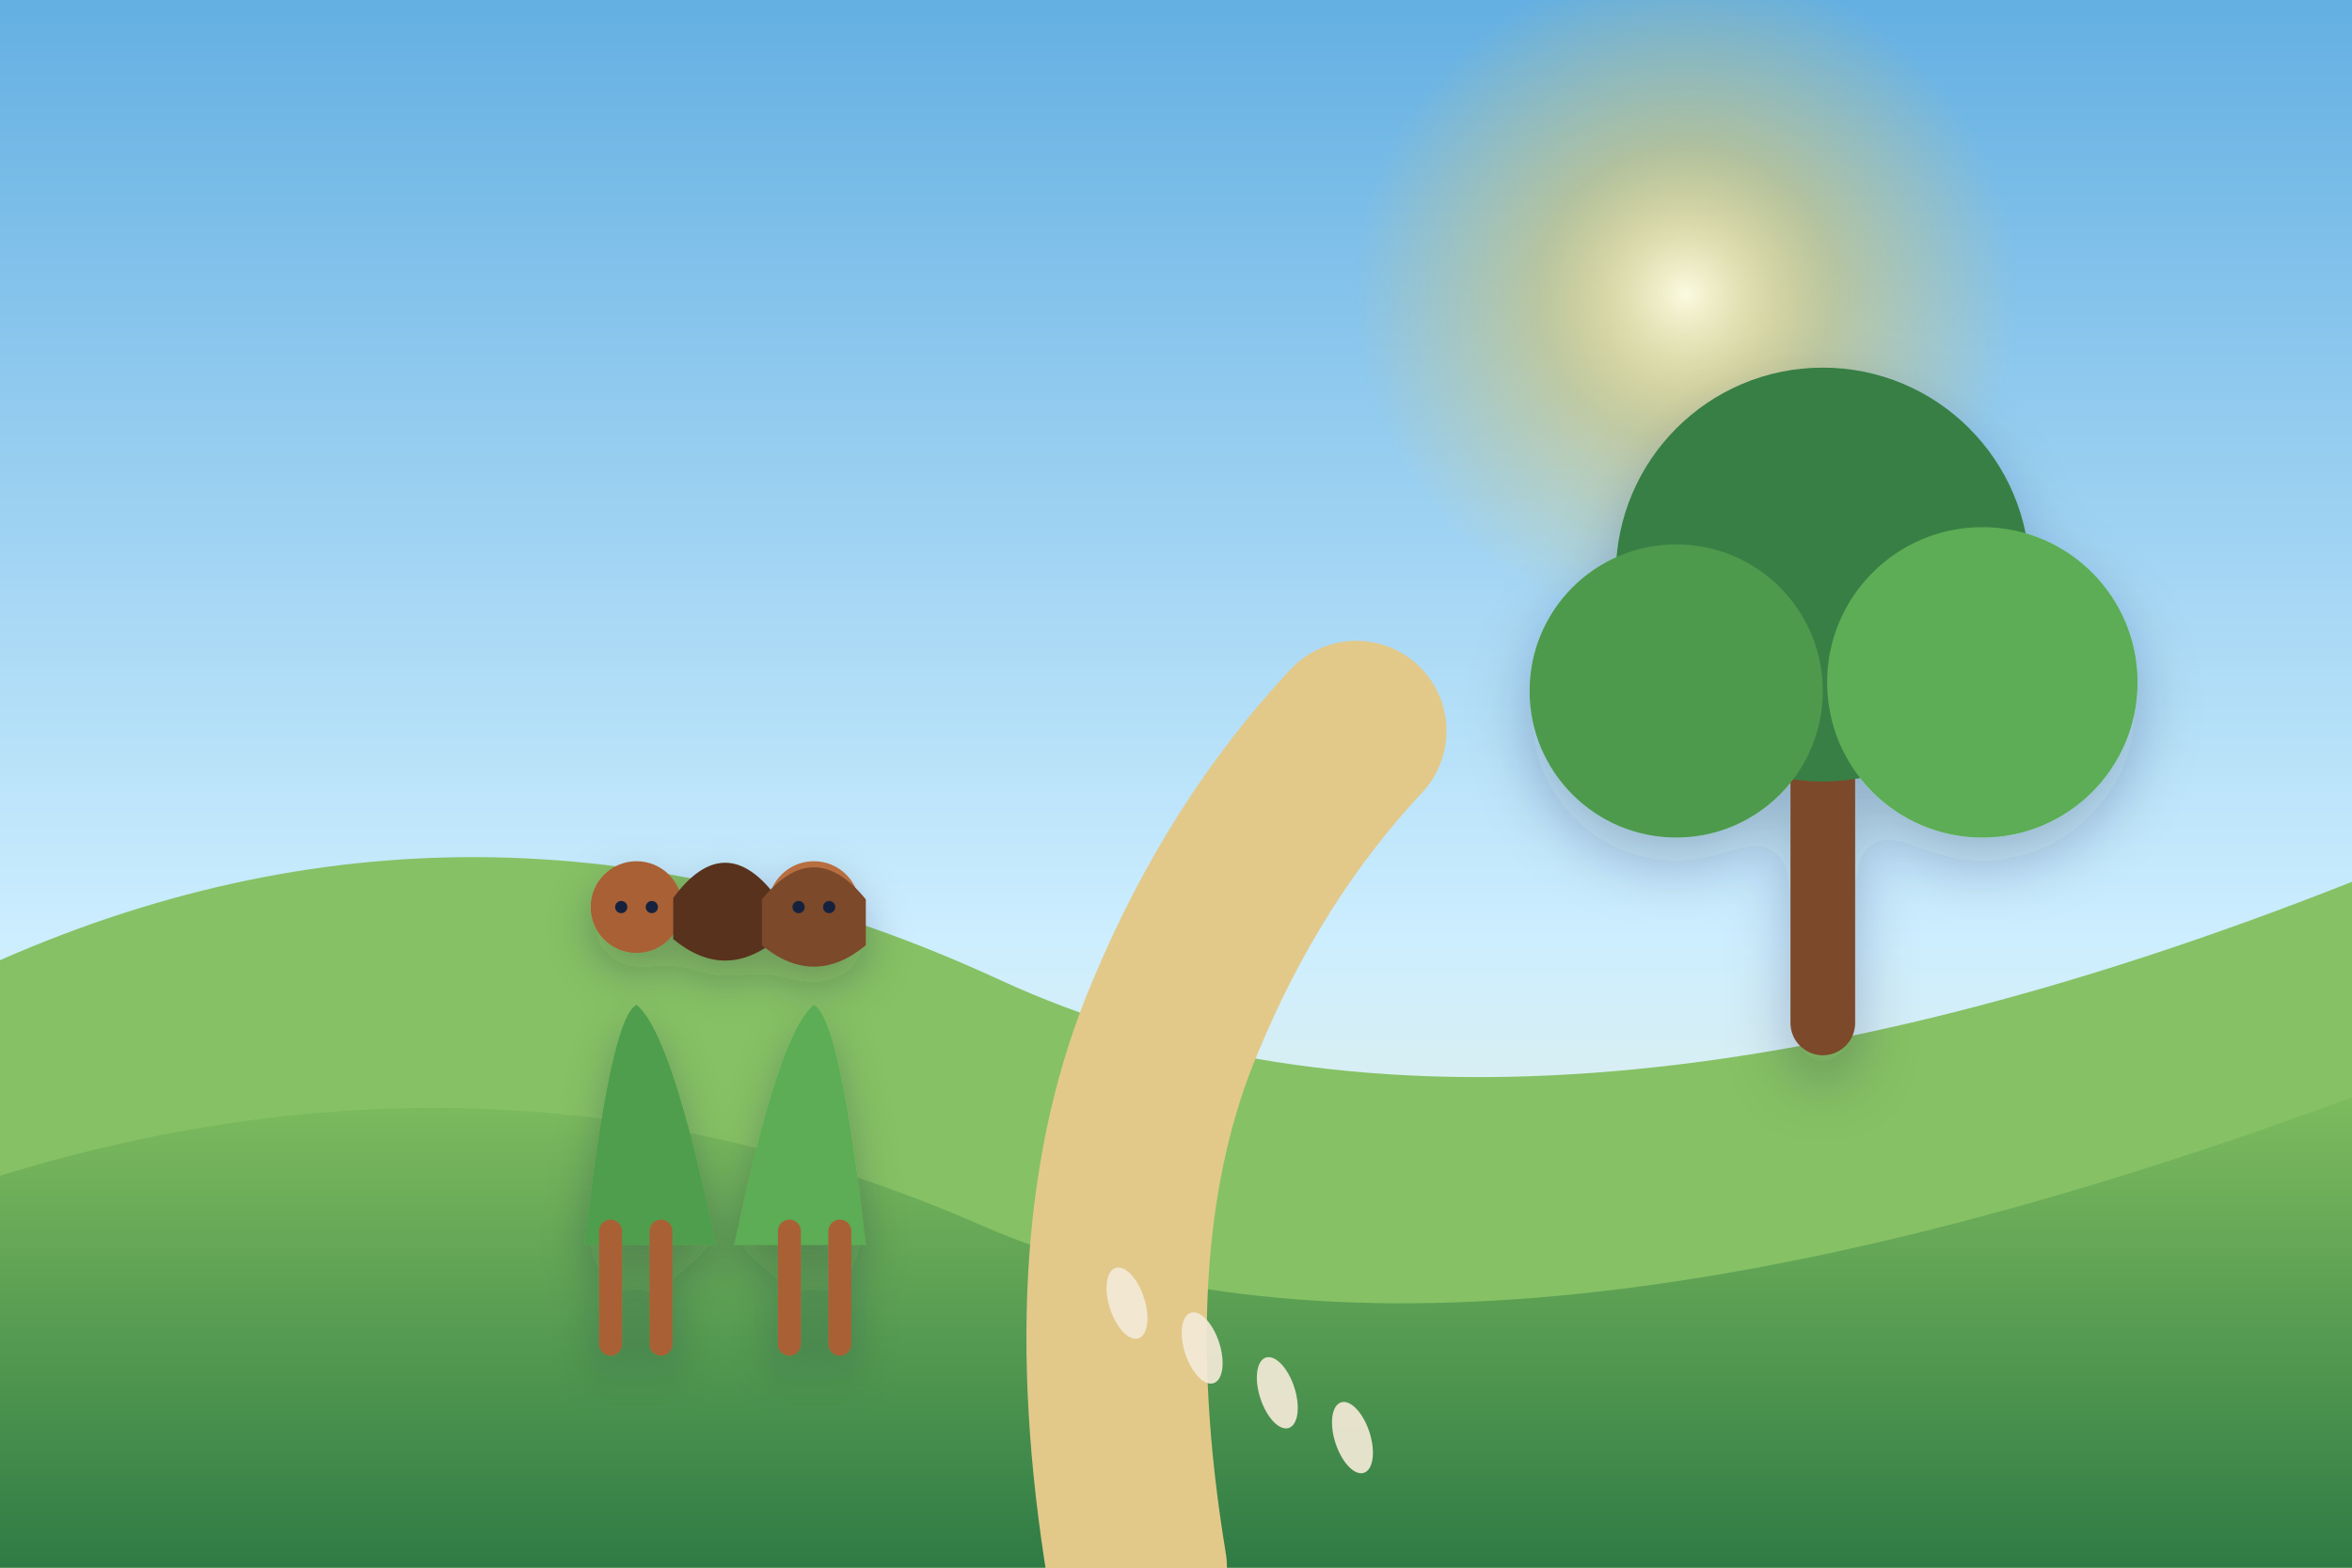
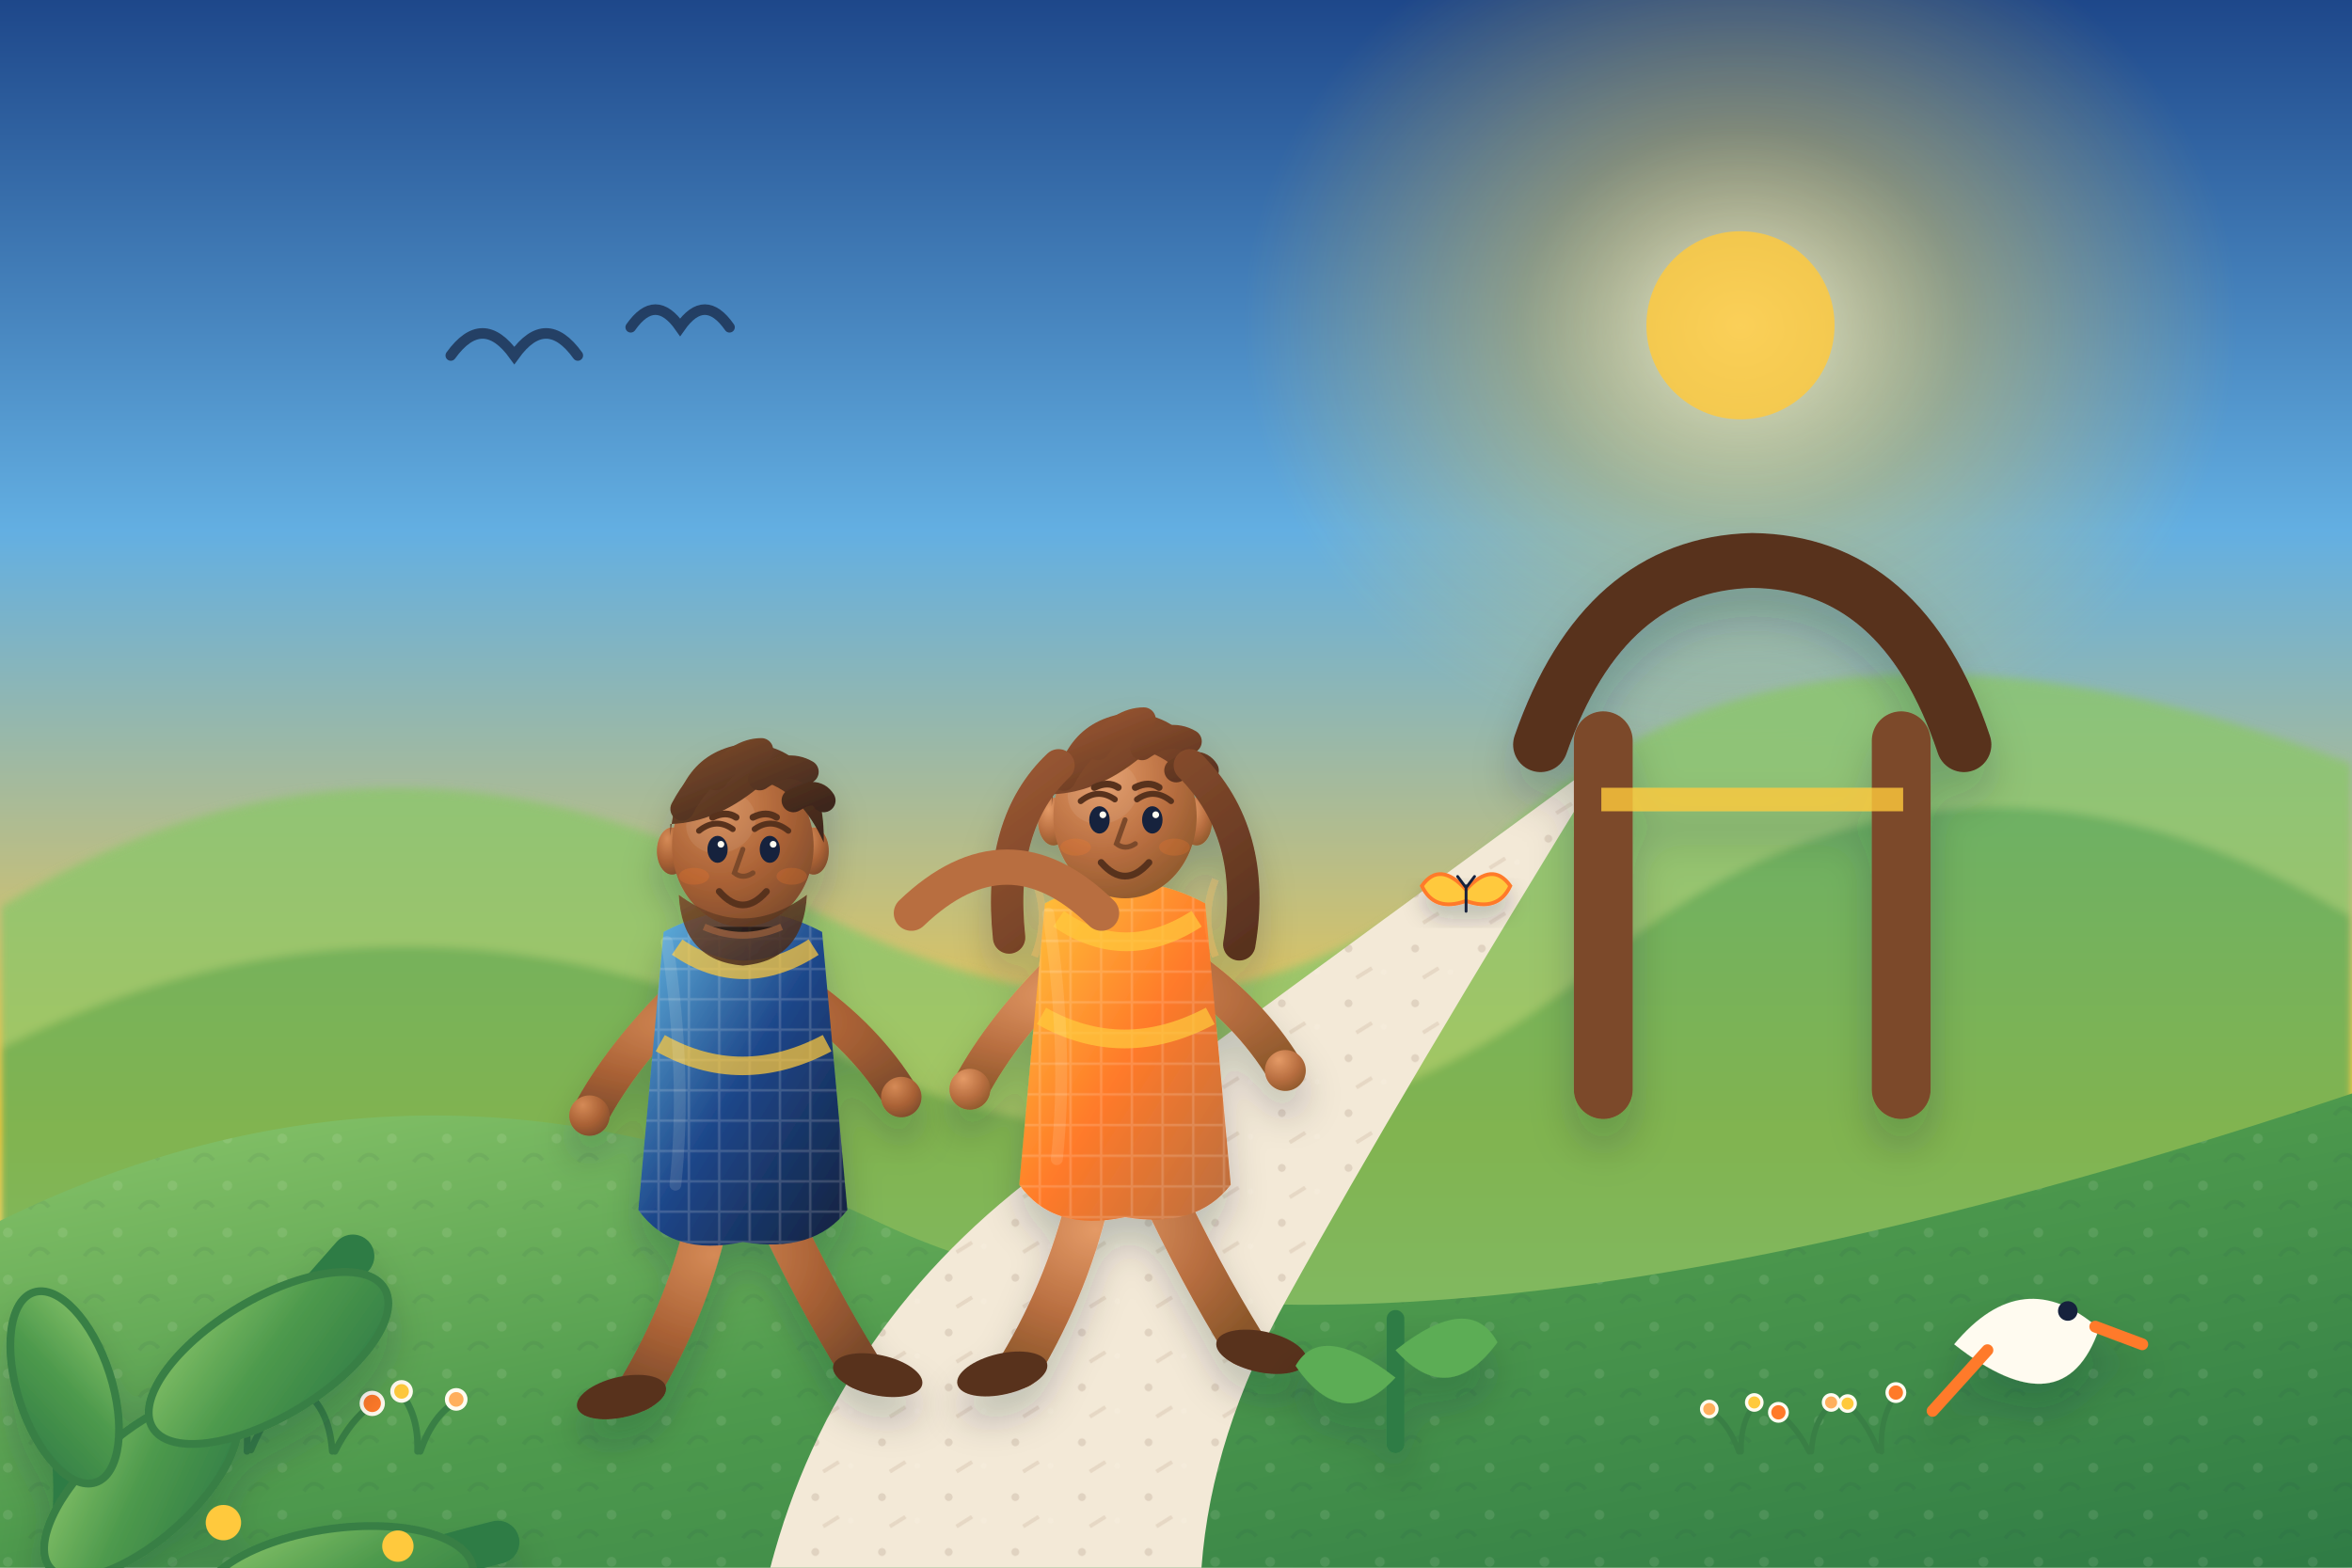
- <svg xmlns="http://www.w3.org/2000/svg" width="1200" height="800" viewBox="0 0 1200 800" role="img" aria-label="Adão e Eva seguem por um novo caminho com cuidado">
+ <svg xmlns="http://www.w3.org/2000/svg" width="1200" height="800" viewBox="0 0 1200 800" role="img" aria-label="Vestidos com túnicas, Adão e Eva caminham juntos por uma estrada iluminada enquanto uma nova planta nasce">
  <defs>
    <linearGradient id="creamLight" x1="0" y1="0" x2="0" y2="1">
      <stop stop-color="#FFFBF0" />
      <stop offset="1" stop-color="#F3E9D7" />
    </linearGradient>
    <linearGradient id="daySky" x1="0" y1="0" x2="0" y2="1">
      <stop stop-color="#63AFE2" />
      <stop offset=".6" stop-color="#CDEEFF" />
      <stop offset="1" stop-color="#FFF1C7" />
    </linearGradient>
    <linearGradient id="morningSky" x1="0" y1="0" x2="0" y2="1">
      <stop stop-color="#4B779A" />
      <stop offset=".4" stop-color="#F7A064" />
      <stop offset=".8" stop-color="#FCE0B0" />
      <stop offset="1" stop-color="#FFF5D6" />
    </linearGradient>
    <linearGradient id="sunsetSky" x1="0" y1="0" x2="0" y2="1">
      <stop stop-color="#14213D" />
      <stop offset=".35" stop-color="#1D4689" />
      <stop offset=".65" stop-color="#FF7A29" />
      <stop offset="1" stop-color="#FFC93C" />
    </linearGradient>
    <linearGradient id="nightSky" x1="0" y1="0" x2="0" y2="1">
      <stop stop-color="#07152F" />
      <stop offset=".6" stop-color="#14213D" />
      <stop offset="1" stop-color="#1D4689" />
    </linearGradient>
    <linearGradient id="stormSky" x1="0" y1="0" x2="0" y2="1">
      <stop stop-color="#121D2B" />
      <stop offset=".5" stop-color="#2D3E52" />
      <stop offset="1" stop-color="#4B627D" />
    </linearGradient>
    <linearGradient id="water" x1="0" y1="0" x2="1" y2="1">
      <stop stop-color="#2C78BD" />
      <stop offset=".55" stop-color="#68BDE7" />
      <stop offset="1" stop-color="#BDEBFA" />
    </linearGradient>
    <linearGradient id="oceanDeep" x1="0" y1="0" x2="0" y2="1">
      <stop stop-color="#08182B" />
      <stop offset=".5" stop-color="#133E6E" />
      <stop offset="1" stop-color="#246CA8" />
    </linearGradient>
    <linearGradient id="seaWall" x1="0" y1="0" x2="1" y2="0">
      <stop stop-color="#1D659E" stop-opacity=".92" />
      <stop offset=".5" stop-color="#4FA6DF" stop-opacity=".85" />
      <stop offset="1" stop-color="#82D2F5" stop-opacity=".95" />
    </linearGradient>
    <linearGradient id="garden" x1="0" y1="0" x2="0" y2="1">
      <stop stop-color="#7DBB5E" />
      <stop offset="1" stop-color="#2F7B45" />
    </linearGradient>
    <linearGradient id="hills" x1="0" y1="0" x2="0" y2="1">
      <stop stop-color="#94CD6E" />
      <stop offset=".6" stop-color="#55A14A" />
      <stop offset="1" stop-color="#2C6E38" />
    </linearGradient>
    <linearGradient id="desert" x1="0" y1="0" x2="0" y2="1">
      <stop stop-color="#F5DB99" />
      <stop offset=".65" stop-color="#DFB35A" />
      <stop offset="1" stop-color="#A87A2A" />
    </linearGradient>
    <linearGradient id="sandDune" x1="0" y1="0" x2="0" y2="1">
      <stop stop-color="#FCEAB3" />
      <stop offset="1" stop-color="#E2B868" />
    </linearGradient>
    <linearGradient id="palaceWall" x1="0" y1="0" x2="0" y2="1">
      <stop stop-color="#FFF7E3" />
      <stop offset=".7" stop-color="#E8D5B0" />
      <stop offset="1" stop-color="#CBB184" />
    </linearGradient>
    <linearGradient id="palaceGold" x1="0" y1="0" x2="1" y2="1">
      <stop stop-color="#FFF0A0" />
      <stop offset=".5" stop-color="#FFC93C" />
      <stop offset="1" stop-color="#EBA317" />
    </linearGradient>
    <linearGradient id="woodArk" x1="0" y1="0" x2="0" y2="1">
      <stop stop-color="#8B572A" />
      <stop offset=".5" stop-color="#6F3F19" />
      <stop offset="1" stop-color="#4A260B" />
    </linearGradient>
    <linearGradient id="stoneDen" x1="0" y1="0" x2="0" y2="1">
      <stop stop-color="#283547" />
      <stop offset=".6" stop-color="#182332" />
      <stop offset="1" stop-color="#0E1622" />
    </linearGradient>
    <linearGradient id="fireCol" x1="0" y1="1" x2="0" y2="0">
      <stop stop-color="#FF4500" />
      <stop offset=".4" stop-color="#FF7A29" />
      <stop offset=".8" stop-color="#FFC93C" />
      <stop offset="1" stop-color="#FFF9D6" />
    </linearGradient>
    <radialGradient id="divineLight">
      <stop stop-color="#FFFDE0" stop-opacity=".96" />
      <stop offset=".45" stop-color="#FFC93C" stop-opacity=".42" />
      <stop offset="1" stop-color="#FFC93C" stop-opacity="0" />
    </radialGradient>
    <radialGradient id="angelGlow">
      <stop stop-color="#FFFFFF" stop-opacity=".98" />
      <stop offset=".4" stop-color="#FFE885" stop-opacity=".55" />
      <stop offset="1" stop-color="#FFE885" stop-opacity="0" />
    </radialGradient>
    <radialGradient id="sunGlow">
      <stop stop-color="#FFF5B8" stop-opacity="1" />
      <stop offset=".35" stop-color="#FFC93C" stop-opacity=".8" />
      <stop offset="1" stop-color="#FF7A29" stop-opacity="0" />
    </radialGradient>
    <filter id="softShadow" x="-30%" y="-30%" width="160%" height="180%">
      <feDropShadow dx="0" dy="12" stdDeviation="14" flood-color="#14213D" flood-opacity=".25" />
    </filter>
    <filter id="cardShadow" x="-20%" y="-20%" width="140%" height="150%">
      <feDropShadow dx="0" dy="6" stdDeviation="8" flood-color="#0B1830" flood-opacity=".18" />
    </filter>
    <filter id="glow" x="-80%" y="-80%" width="260%" height="260%">
      <feGaussianBlur stdDeviation="10" result="blur" />
      <feMerge>
        <feMergeNode in="blur" />
        <feMergeNode in="SourceGraphic" />
      </feMerge>
    </filter>
    <filter id="strongGlow" x="-100%" y="-100%" width="300%" height="300%">
      <feGaussianBlur stdDeviation="18" result="blur" />
      <feMerge>
        <feMergeNode in="blur" />
        <feMergeNode in="SourceGraphic" />
      </feMerge>
    </filter>
  </defs>
-   <rect width="1200" height="800" fill="url(#daySky)" />
-   <circle cx="860" cy="150" r="170" fill="url(#divineLight)" />
-   <path d="M0 490Q250 380 510 500T1200 450V800H0z" fill="#86C165" />
-   <path d="M0 600Q260 520 500 625T1200 560V800H0z" fill="url(#garden)" />
-   <path d="M580 800q-28-170 20-282 35-84 92-145" fill="none" stroke="#E2C98A" stroke-width="92" stroke-linecap="round" />
-   <g transform="translate(370 505) scale(0.78)" filter="url(#softShadow)">
-     <circle cx="-58" cy="-54" r="30" fill="#A96135" />
-     <circle cx="58" cy="-54" r="30" fill="#B86E40" />
-     <path d="M-34-60q34-46 68 0v27q-34 28-68 0z" fill="#59321F" />
-     <path d="M24-59q34-42 68 0v30q-34 28-68 0z" fill="#7B4A2B" />
-     <circle cx="-68" cy="-54" r="4" fill="#14213D" />
-     <circle cx="-48" cy="-54" r="4" fill="#14213D" />
-     <circle cx="48" cy="-54" r="4" fill="#14213D" />
-     <circle cx="68" cy="-54" r="4" fill="#14213D" />
-     <path d="M-92 167Q-75 18-58 10Q-35 28-6 167z" fill="#4F9E4E" />
-     <path d="M6 167Q35 28 58 10q17 8 34 157z" fill="#5CAD55" />
-     <path d="M-75 158v74M-42 158v74M42 158v74M75 158v74" stroke="#A96135" stroke-width="15" stroke-linecap="round" />
-   </g>
-   <g transform="translate(930 280) scale(1.1)" filter="url(#softShadow)">
-     <path d="M0 220V40" stroke="#7B4A2B" stroke-width="30" stroke-linecap="round" />
-     <circle cx="0" cy="12" r="96" fill="#397F45" />
-     <circle cx="-68" cy="66" r="68" fill="#4E9A4D" />
-     <circle cx="74" cy="62" r="72" fill="#5CAD55" />
-   </g>
-   <g transform="translate(575 665) scale(0.7 0.7)" fill="#F3E9D7" opacity=".92">
-     <ellipse cx="0" cy="0" rx="13" ry="27" transform="rotate(-18)" />
-     <ellipse cx="42" cy="48" rx="13" ry="27" transform="rotate(-18)" />
-     <ellipse cx="84" cy="96" rx="13" ry="27" transform="rotate(-18)" />
-     <ellipse cx="126" cy="144" rx="13" ry="27" transform="rotate(-18)" />
+   <defs>
+     <linearGradient id="edenDawn" x1="0" y1="0" x2="0" y2="1">
+       <stop stop-color="#1D4689" />
+       <stop offset=".34" stop-color="#63AFE2" />
+       <stop offset=".72" stop-color="#FFC93C" />
+       <stop offset="1" stop-color="#FFFBF0" />
+     </linearGradient>
+     <linearGradient id="edenEvening" x1="0" y1="0" x2="0" y2="1">
+       <stop stop-color="#14213D" />
+       <stop offset=".38" stop-color="#1D4689" />
+       <stop offset=".76" stop-color="#FF7A29" />
+       <stop offset="1" stop-color="#FFC93C" />
+     </linearGradient>
+     <linearGradient id="edenLeaf" x1="0" y1="0" x2="1" y2="1">
+       <stop stop-color="#8BC66A" />
+       <stop offset=".48" stop-color="#4E9A4D" />
+       <stop offset="1" stop-color="#2F7B45" />
+     </linearGradient>
+     <linearGradient id="edenBark" x1="0" y1="0" x2="1" y2="1">
+       <stop stop-color="#B86E40" />
+       <stop offset=".52" stop-color="#7B4A2B" />
+       <stop offset="1" stop-color="#59321F" />
+     </linearGradient>
+     <linearGradient id="edenRiver" x1="0" y1="0" x2="1" y2="1">
+       <stop stop-color="#BDEBFA" />
+       <stop offset=".48" stop-color="#68BDE7" />
+       <stop offset="1" stop-color="#1D4689" />
+     </linearGradient>
+     <linearGradient id="wovenAmber" x1="0" y1="0" x2="1" y2="1">
+       <stop stop-color="#FFC93C" />
+       <stop offset=".52" stop-color="#FF7A29" />
+       <stop offset="1" stop-color="#B86E40" />
+     </linearGradient>
+     <linearGradient id="wovenBlue" x1="0" y1="0" x2="1" y2="1">
+       <stop stop-color="#68BDE7" />
+       <stop offset=".5" stop-color="#1D4689" />
+       <stop offset="1" stop-color="#14213D" />
+     </linearGradient>
+     <radialGradient id="skinAdam" cx=".34" cy=".24" r=".85">
+       <stop stop-color="#D58A56" />
+       <stop offset=".58" stop-color="#A96135" />
+       <stop offset="1" stop-color="#7B4A2B" />
+     </radialGradient>
+     <radialGradient id="skinEva" cx=".34" cy=".24" r=".85">
+       <stop stop-color="#E49A66" />
+       <stop offset=".58" stop-color="#B86E40" />
+       <stop offset="1" stop-color="#8B572A" />
+     </radialGradient>
+     <linearGradient id="hairAdam" x1="0" y1="0" x2="1" y2="1">
+       <stop stop-color="#7B4A2B" />
+       <stop offset="1" stop-color="#3C251B" />
+     </linearGradient>
+     <linearGradient id="hairEva" x1="0" y1="0" x2="1" y2="1">
+       <stop stop-color="#9A5732" />
+       <stop offset="1" stop-color="#59321F" />
+     </linearGradient>
+     <linearGradient id="meadowPaint" x1="0" y1="0" x2="1" y2="1">
+       <stop stop-color="#8BC66A" />
+       <stop offset=".47" stop-color="#5CAD55" />
+       <stop offset="1" stop-color="#397F45" />
+     </linearGradient>
+     <pattern id="leafSpeckle" width="28" height="24" patternUnits="userSpaceOnUse">
+       <circle cx="4" cy="5" r="2.5" fill="#FFFBF0" opacity=".18" />
+       <path d="M15 17q5-7 10-1" fill="none" stroke="#14213D" stroke-width="2" opacity=".11" />
+     </pattern>
+     <pattern id="earthSpeckle" width="34" height="28" patternUnits="userSpaceOnUse">
+       <circle cx="8" cy="8" r="2" fill="#59321F" opacity=".18" />
+       <circle cx="26" cy="20" r="1.5" fill="#FFFBF0" opacity=".2" />
+       <path d="M12 23l8-5" stroke="#7B4A2B" stroke-width="2" opacity=".16" />
+     </pattern>
+     <pattern id="clothWeave" width="18" height="18" patternUnits="userSpaceOnUse">
+       <path d="M0 4h18M4 0v18" stroke="#FFFBF0" stroke-width="1.5" opacity=".16" />
+     </pattern>
+     <filter id="edenDepth" x="-25%" y="-25%" width="150%" height="170%">
+       <feDropShadow dx="0" dy="14" stdDeviation="11" flood-color="#14213D" flood-opacity=".22" />
+     </filter>
+     <filter id="farBlur" x="-20%" y="-20%" width="140%" height="140%">
+       <feGaussianBlur stdDeviation="2.4" />
+     </filter>
+     <filter id="watercolorGlow" x="-30%" y="-30%" width="160%" height="160%">
+       <feGaussianBlur stdDeviation="7" />
+     </filter>
+   </defs>
+   <rect width="1200" height="800" fill="url(#edenDawn)" />
+   <ellipse cx="888" cy="166" rx="255" ry="224" fill="url(#divineLight)" opacity=".9" />
+   <circle cx="888" cy="166" r="48" fill="#FFC93C" opacity=".82" />
+   <g transform="translate(230 167) scale(0.9)" fill="none" stroke="#14213D" stroke-width="6" stroke-linecap="round" opacity=".7">
+     <path d="M0 16q18-25 36 0q18-25 36 0M102 0q14-20 28 0q14-20 28 0" />
+   </g>
+   <g filter="url(#farBlur)" opacity=".77">
+     <path d="M0 463Q195 344 403 458T765 427T1200 390V800H0z" fill="#8BC66A" />
+     <path d="M0 535Q205 431 420 535T815 492T1200 468V800H0z" fill="#5CAD55" />
+   </g>
+   <path d="M0 623Q220 515 449 624T1200 558V800H0z" fill="url(#edenLeaf)" />
+   <path d="M0 623Q220 515 449 624T1200 558V800H0z" fill="url(#leafSpeckle)" opacity=".53" />
+   <path d="M393 800Q426 674 536 594Q646 513 821 385Q715 557 657 662Q618 732 613 800z" fill="#F3E9D7" />
+   <path d="M393 800Q426 674 536 594Q646 513 821 385Q715 557 657 662Q618 732 613 800z" fill="url(#earthSpeckle)" opacity=".68" />
+   <g transform="translate(894 386)" filter="url(#edenDepth)">
+     <path d="M-76 170V-8M76 170V-8" stroke="#7B4A2B" stroke-width="30" stroke-linecap="round" />
+     <path d="M-108-6q32-92 108-94q77 1 108 94" fill="none" stroke="#59321F" stroke-width="28" stroke-linecap="round" />
+     <path d="M-77 22h154" stroke="#FFC93C" stroke-width="12" opacity=".8" />
+   </g>
+   <g transform="translate(379 522) scale(0.86 0.86)" filter="url(#edenDepth)">
+     <path d="M-20 112Q-32 168-62 218M20 112Q44 163 70 205" fill="none" stroke="url(#skinAdam)" stroke-width="25" stroke-linecap="round" />
+     <ellipse cx="-72" cy="222" rx="27" ry="12" fill="#59321F" transform="rotate(-13 -72 222)" />
+     <ellipse cx="80" cy="209" rx="27" ry="12" fill="#59321F" transform="rotate(12 80 209)" />
+     <path d="M-34-18Q-72 19-91 55M34-18Q73 9 94 44" fill="none" stroke="url(#skinAdam)" stroke-width="22" stroke-linecap="round" />
+     <circle cx="-91" cy="55" r="12" fill="url(#skinAdam)" />
+     <circle cx="94" cy="44" r="12" fill="url(#skinAdam)" />
+     <path d="M-47-54Q0-79 47-54L62 111Q42 137 0 130Q-42 139-62 111z" fill="url(#wovenBlue)" />
+     <path d="M-47-54Q0-79 47-54L62 111Q42 137 0 130Q-42 139-62 111z" fill="url(#clothWeave)" />
+     <path d="M-39-45Q0-18 42-45M-49 12q48 27 99 0" fill="none" stroke="#FFC93C" stroke-width="11" opacity=".72" />
+     <path d="M-45-48q12 79 5 144" fill="none" stroke="#FFFBF0" stroke-width="7" opacity=".12" stroke-linecap="round" />
+     <g transform="scale(1 1)">
+       <ellipse cx="-42" cy="-102" rx="9" ry="14" fill="url(#skinAdam)" />
+       <ellipse cx="42" cy="-102" rx="9" ry="14" fill="url(#skinAdam)" />
+       <ellipse cx="0" cy="-105" rx="42" ry="48" fill="url(#skinAdam)" />
+       <ellipse cx="-13" cy="-119" rx="21" ry="18" fill="#FFFBF0" opacity=".08" transform="rotate(-22 -13 -119)" />
+       <path d="M-43-111q4-51 47-55q45 4 44 59q-13-29-35-36q-27 24-56 25z" fill="url(#hairAdam)" />
+       <path d="M-36-127q9-17 20-23M-16-145q13-17 27-17M10-145q16-11 28-4M30-132q13-8 18 0" fill="none" stroke="url(#hairAdam)" stroke-width="14" stroke-linecap="round" />
+       <path d="M-26-114q10-8 20-1M7-115q10-7 20 1" fill="none" stroke="#59321F" stroke-width="3.5" stroke-linecap="round" />
+       <ellipse cx="-15" cy="-103" rx="6" ry="8" fill="#14213D" />
+       <ellipse cx="16" cy="-103" rx="6" ry="8" fill="#14213D" />
+       <circle cx="-13" cy="-106" r="2" fill="#FFFBF0" />
+       <circle cx="18" cy="-106" r="2" fill="#FFFBF0" />
+       <path d="M0-103l-5 14q5 4 11 0" fill="none" stroke="#7B4A2B" stroke-width="3" stroke-linecap="round" />
+       <path d="M-18-122q8-4 14 0M6-122q8-4 14 0M-14-78q14 16 28 0" fill="none" stroke="#59321F" stroke-width="4" stroke-linecap="round" />
+       <ellipse cx="-29" cy="-87" rx="9" ry="5" fill="#FF7A29" opacity=".22" />
+       <ellipse cx="29" cy="-87" rx="9" ry="5" fill="#FF7A29" opacity=".22" />
+     </g>
+     <path d="M-38-76q38 28 76 0q-2 39-38 42q-36-3-38-42z" fill="url(#hairAdam)" opacity=".88" />
+     <path d="M-23-57q23 10 46 0" stroke="#B86E40" stroke-width="4" opacity=".5" />
+   </g>
+   <g transform="translate(574 508) scale(0.87 0.87)" filter="url(#edenDepth)">
+     <path d="M-20 112Q-32 168-62 218M20 112Q44 163 70 205" fill="none" stroke="url(#skinEva)" stroke-width="25" stroke-linecap="round" />
+     <ellipse cx="-72" cy="222" rx="27" ry="12" fill="#59321F" transform="rotate(-13 -72 222)" />
+     <ellipse cx="80" cy="209" rx="27" ry="12" fill="#59321F" transform="rotate(12 80 209)" />
+     <path d="M-34-18Q-72 19-91 55M34-18Q73 9 94 44" fill="none" stroke="url(#skinEva)" stroke-width="22" stroke-linecap="round" />
+     <circle cx="-91" cy="55" r="12" fill="url(#skinEva)" />
+     <circle cx="94" cy="44" r="12" fill="url(#skinEva)" />
+     <path d="M-47-54Q0-79 47-54L62 111Q42 137 0 130Q-42 139-62 111z" fill="url(#wovenAmber)" />
+     <path d="M-47-54Q0-79 47-54L62 111Q42 137 0 130Q-42 139-62 111z" fill="url(#clothWeave)" />
+     <path d="M-39-45Q0-18 42-45M-49 12q48 27 99 0" fill="none" stroke="#FFC93C" stroke-width="11" opacity=".72" />
+     <path d="M-45-48q12 79 5 144" fill="none" stroke="#FFFBF0" stroke-width="7" opacity=".12" stroke-linecap="round" />
+     <g transform="scale(1 1)">
+       <ellipse cx="-42" cy="-102" rx="9" ry="14" fill="url(#skinEva)" />
+       <ellipse cx="42" cy="-102" rx="9" ry="14" fill="url(#skinEva)" />
+       <ellipse cx="0" cy="-105" rx="42" ry="48" fill="url(#skinEva)" />
+       <ellipse cx="-13" cy="-119" rx="21" ry="18" fill="#FFFBF0" opacity=".08" transform="rotate(-22 -13 -119)" />
+       <path d="M-43-111q4-51 47-55q45 4 44 59q-13-29-35-36q-27 24-56 25z" fill="url(#hairEva)" />
+       <path d="M-36-127q9-17 20-23M-16-145q13-17 27-17M10-145q16-11 28-4M30-132q13-8 18 0" fill="none" stroke="url(#hairEva)" stroke-width="14" stroke-linecap="round" />
+       <path d="M-26-114q10-8 20-1M7-115q10-7 20 1" fill="none" stroke="#59321F" stroke-width="3.5" stroke-linecap="round" />
+       <ellipse cx="-15" cy="-103" rx="6" ry="8" fill="#14213D" />
+       <ellipse cx="16" cy="-103" rx="6" ry="8" fill="#14213D" />
+       <circle cx="-13" cy="-106" r="2" fill="#FFFBF0" />
+       <circle cx="18" cy="-106" r="2" fill="#FFFBF0" />
+       <path d="M0-103l-5 14q5 4 11 0" fill="none" stroke="#7B4A2B" stroke-width="3" stroke-linecap="round" />
+       <path d="M-18-122q8-4 14 0M6-122q8-4 14 0M-14-78q14 16 28 0" fill="none" stroke="#59321F" stroke-width="4" stroke-linecap="round" />
+       <ellipse cx="-29" cy="-87" rx="9" ry="5" fill="#FF7A29" opacity=".22" />
+       <ellipse cx="29" cy="-87" rx="9" ry="5" fill="#FF7A29" opacity=".22" />
+     </g>
+     <path d="M-39-135q-36 34-29 101M38-135q40 40 29 105" fill="none" stroke="url(#hairEva)" stroke-width="19" stroke-linecap="round" />
+     <path d="M-53-68q9 22 0 45M53-68q-9 22 0 45" fill="none" stroke="#FFAF5C" stroke-width="4" opacity=".2" />
+   </g>
+   <path d="M465 466q49-47 97 0" fill="none" stroke="#B86E40" stroke-width="18" stroke-linecap="round" />
+   <g transform="translate(712 665)" filter="url(#edenDepth)">
+     <path d="M0 72V8" stroke="#2F7B45" stroke-width="9" stroke-linecap="round" />
+     <path d="M0 38q-38-29-51-6q24 35 51 6M0 24q38-30 52-4q-25 34-52 4" fill="#5CAD55" />
+   </g>
+   <g transform="translate(997 631)" filter="url(#edenDepth)">
+     <path d="M0 55q35-42 74-8q-18 52-74 8z" fill="#FFFBF0" />
+     <circle cx="58" cy="38" r="5" fill="#14213D" />
+     <path d="M72 46l24 9M17 58l-28 31" stroke="#FF7A29" stroke-width="6" stroke-linecap="round" />
+   </g>
+   <g transform="translate(126 708) scale(0.68 0.68)">
+     <g fill="none" stroke="#397F45" stroke-width="5" stroke-linecap="round">
+       <path d="M0 48q2-31-13-52M3 47q12-29 28-42M64 48q-2-29-18-43M66 48q12-24 28-35M128 48q1-26-12-43M130 48q10-28 27-37" />
+     </g>
+     <g stroke="#FFFBF0" stroke-width="3">
+       <circle cx="-13" cy="-6" r="8" fill="#FF7A29" />
+       <circle cx="31" cy="4" r="7" fill="#FFC93C" />
+       <circle cx="46" cy="3" r="7" fill="#FFAF5C" />
+       <circle cx="94" cy="12" r="8" fill="#FF7A29" />
+       <circle cx="116" cy="3" r="7" fill="#FFC93C" />
+       <circle cx="157" cy="9" r="7" fill="#FFAF5C" />
+     </g>
+   </g>
+   <g transform="translate(960 714) scale(-0.56 0.56)">
+     <g fill="none" stroke="#397F45" stroke-width="5" stroke-linecap="round">
+       <path d="M0 48q2-31-13-52M3 47q12-29 28-42M64 48q-2-29-18-43M66 48q12-24 28-35M128 48q1-26-12-43M130 48q10-28 27-37" />
+     </g>
+     <g stroke="#FFFBF0" stroke-width="3">
+       <circle cx="-13" cy="-6" r="8" fill="#FF7A29" />
+       <circle cx="31" cy="4" r="7" fill="#FFC93C" />
+       <circle cx="46" cy="3" r="7" fill="#FFAF5C" />
+       <circle cx="94" cy="12" r="8" fill="#FF7A29" />
+       <circle cx="116" cy="3" r="7" fill="#FFC93C" />
+       <circle cx="157" cy="9" r="7" fill="#FFAF5C" />
+     </g>
+   </g>
+   <g transform="translate(748 454) scale(0.48 0.48)" filter="url(#edenDepth)">
+     <path d="M0 0q-28-31-47-4q13 28 47 16q34 12 47-16Q28-31 0 0z" fill="#FFC93C" stroke="#FF7A29" stroke-width="4" />
+     <path d="M0-4v27M0-2l-9-12M0-2l9-12" fill="none" stroke="#14213D" stroke-width="3" stroke-linecap="round" />
+   </g>
+   <g transform="translate(0 671) scale(1 1)" filter="url(#edenDepth)">
+     <path d="M0 180Q95 66 180-30M0 215Q136 145 254 116M18 210Q55 90 24 5" fill="none" stroke="#2F7B45" stroke-width="22" stroke-linecap="round" />
+     <g fill="url(#edenLeaf)" stroke="#397F45" stroke-width="4">
+       <ellipse cx="72" cy="88" rx="62" ry="27" transform="rotate(-42 72 88)" />
+       <ellipse cx="137" cy="22" rx="69" ry="30" transform="rotate(-31 137 22)" />
+       <ellipse cx="172" cy="139" rx="70" ry="30" transform="rotate(-8 172 139)" />
+       <ellipse cx="71" cy="165" rx="60" ry="27" transform="rotate(22 71 165)" />
+       <ellipse cx="33" cy="37" rx="51" ry="24" transform="rotate(72 33 37)" />
+     </g>
+     <g fill="#FFC93C">
+       <circle cx="114" cy="106" r="9" />
+       <circle cx="203" cy="118" r="8" />
+       <circle cx="48" cy="137" r="7" />
+     </g>
  </g>
</svg>
